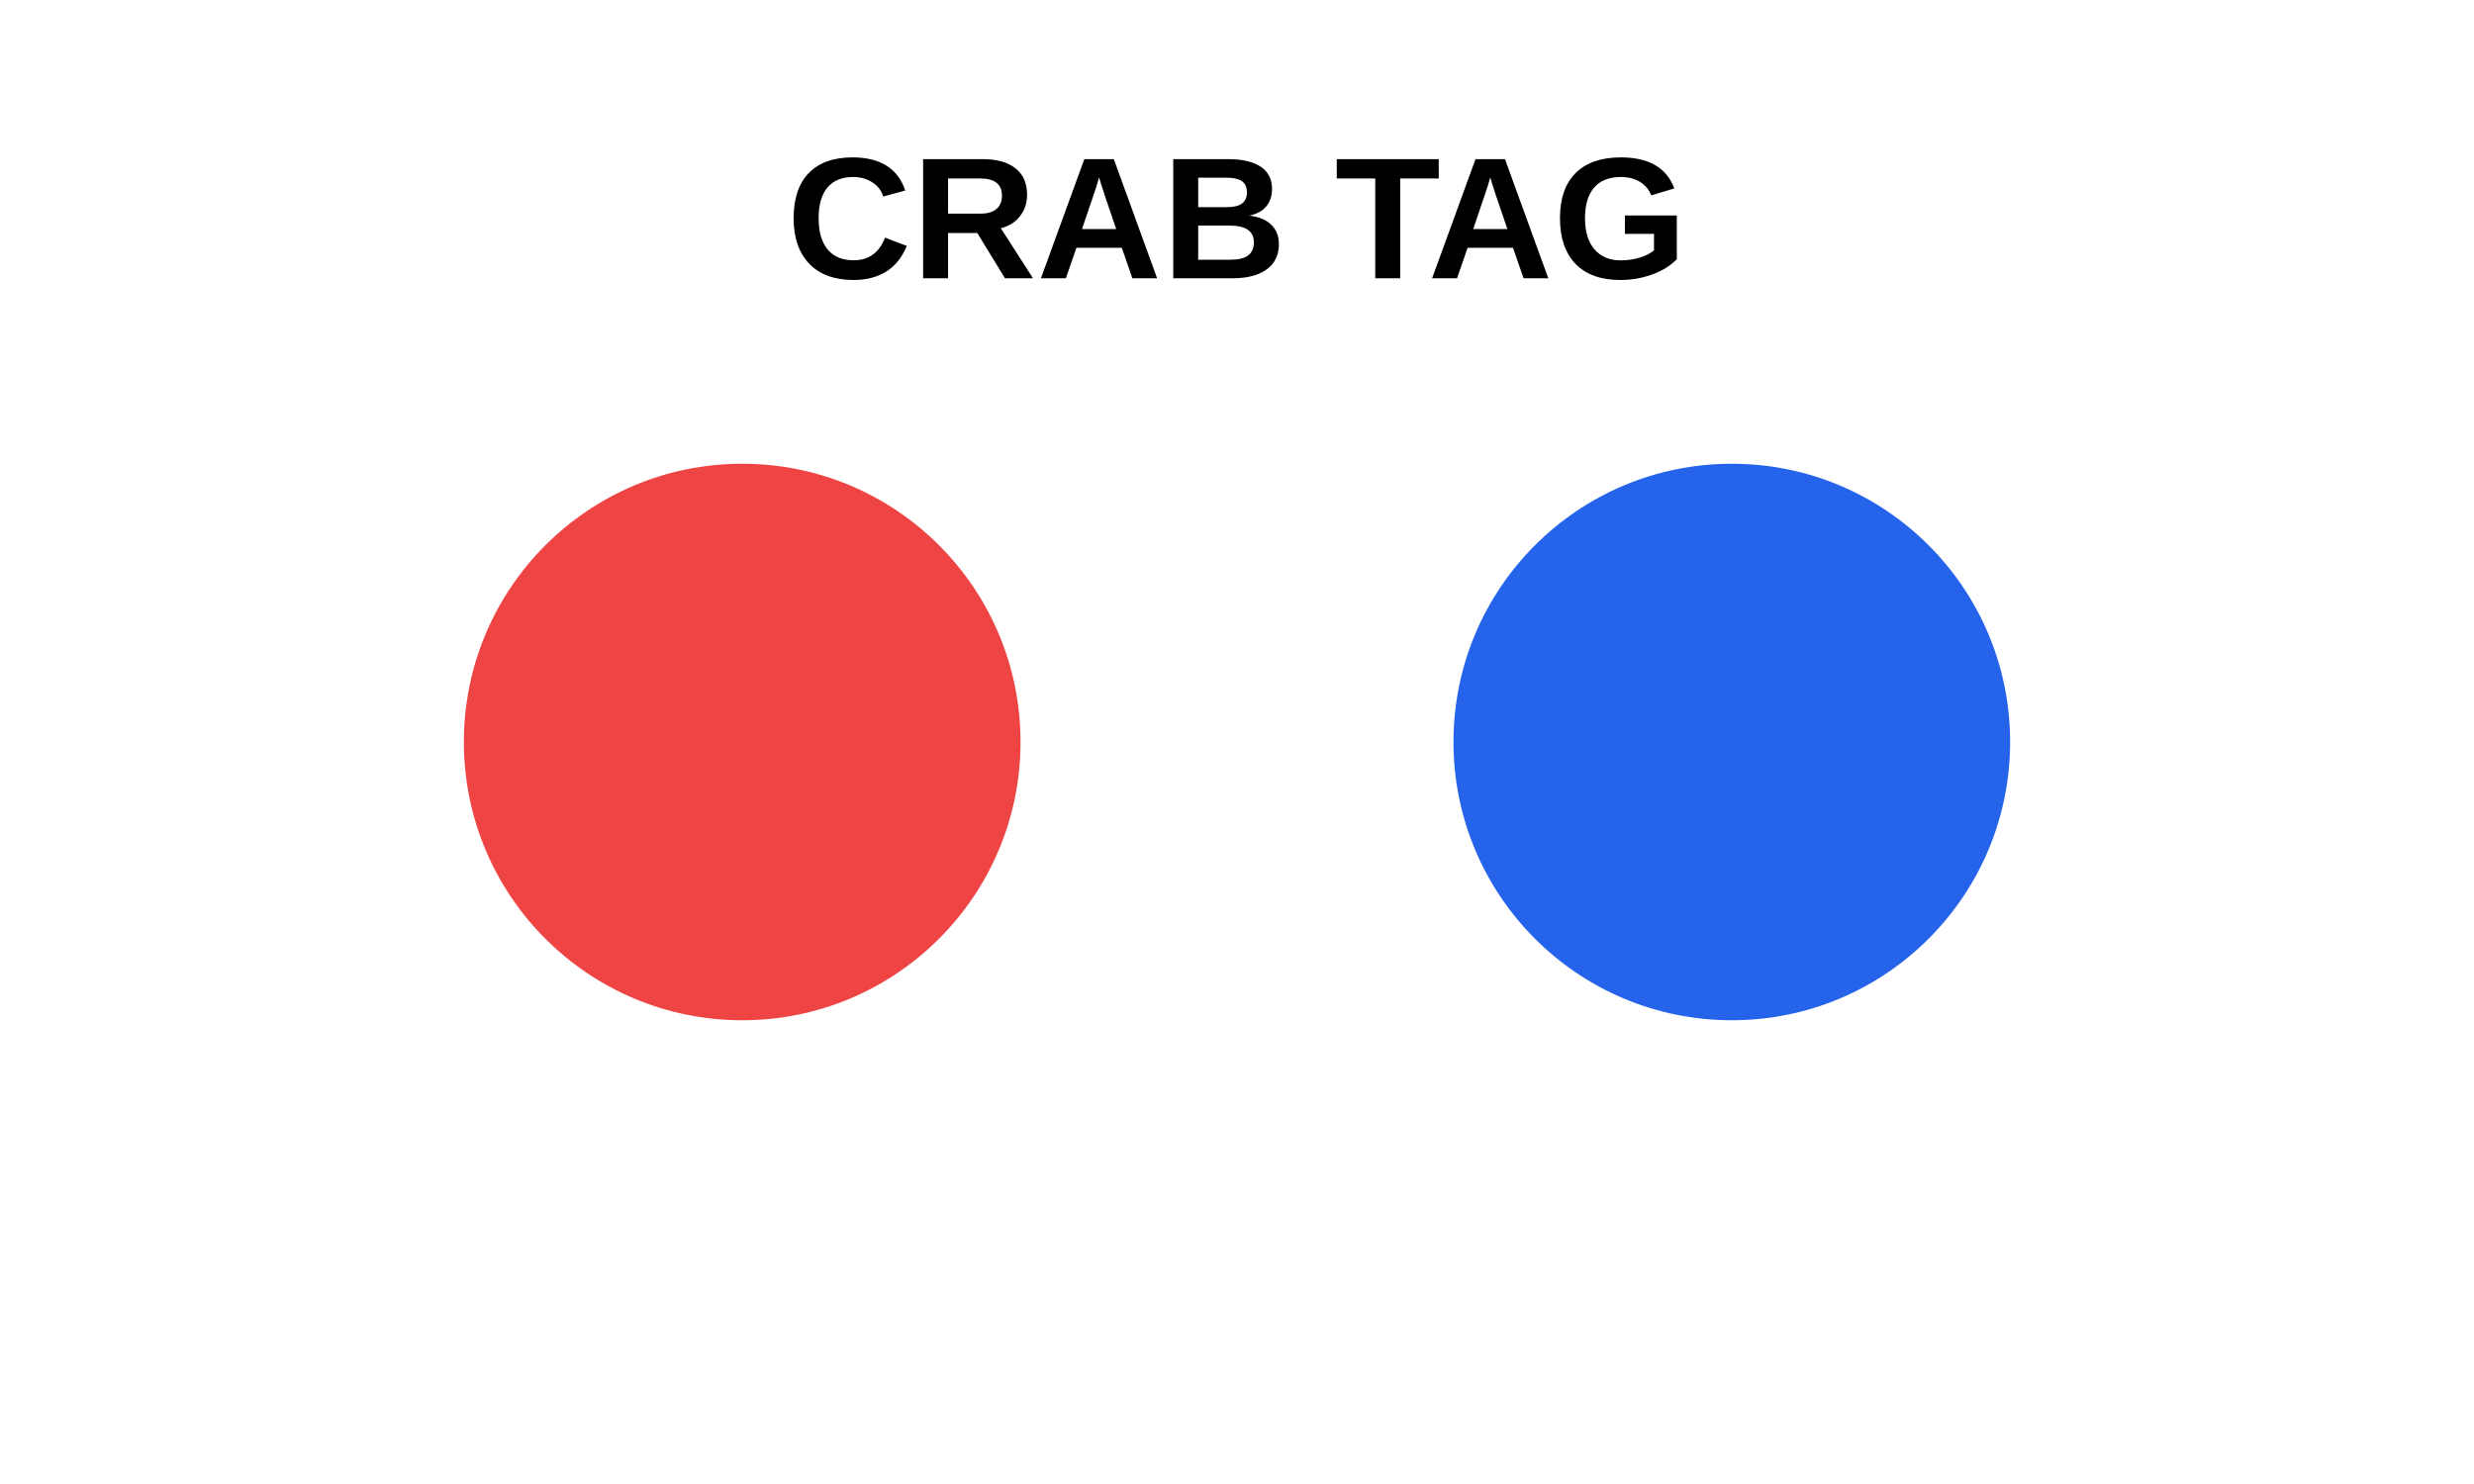
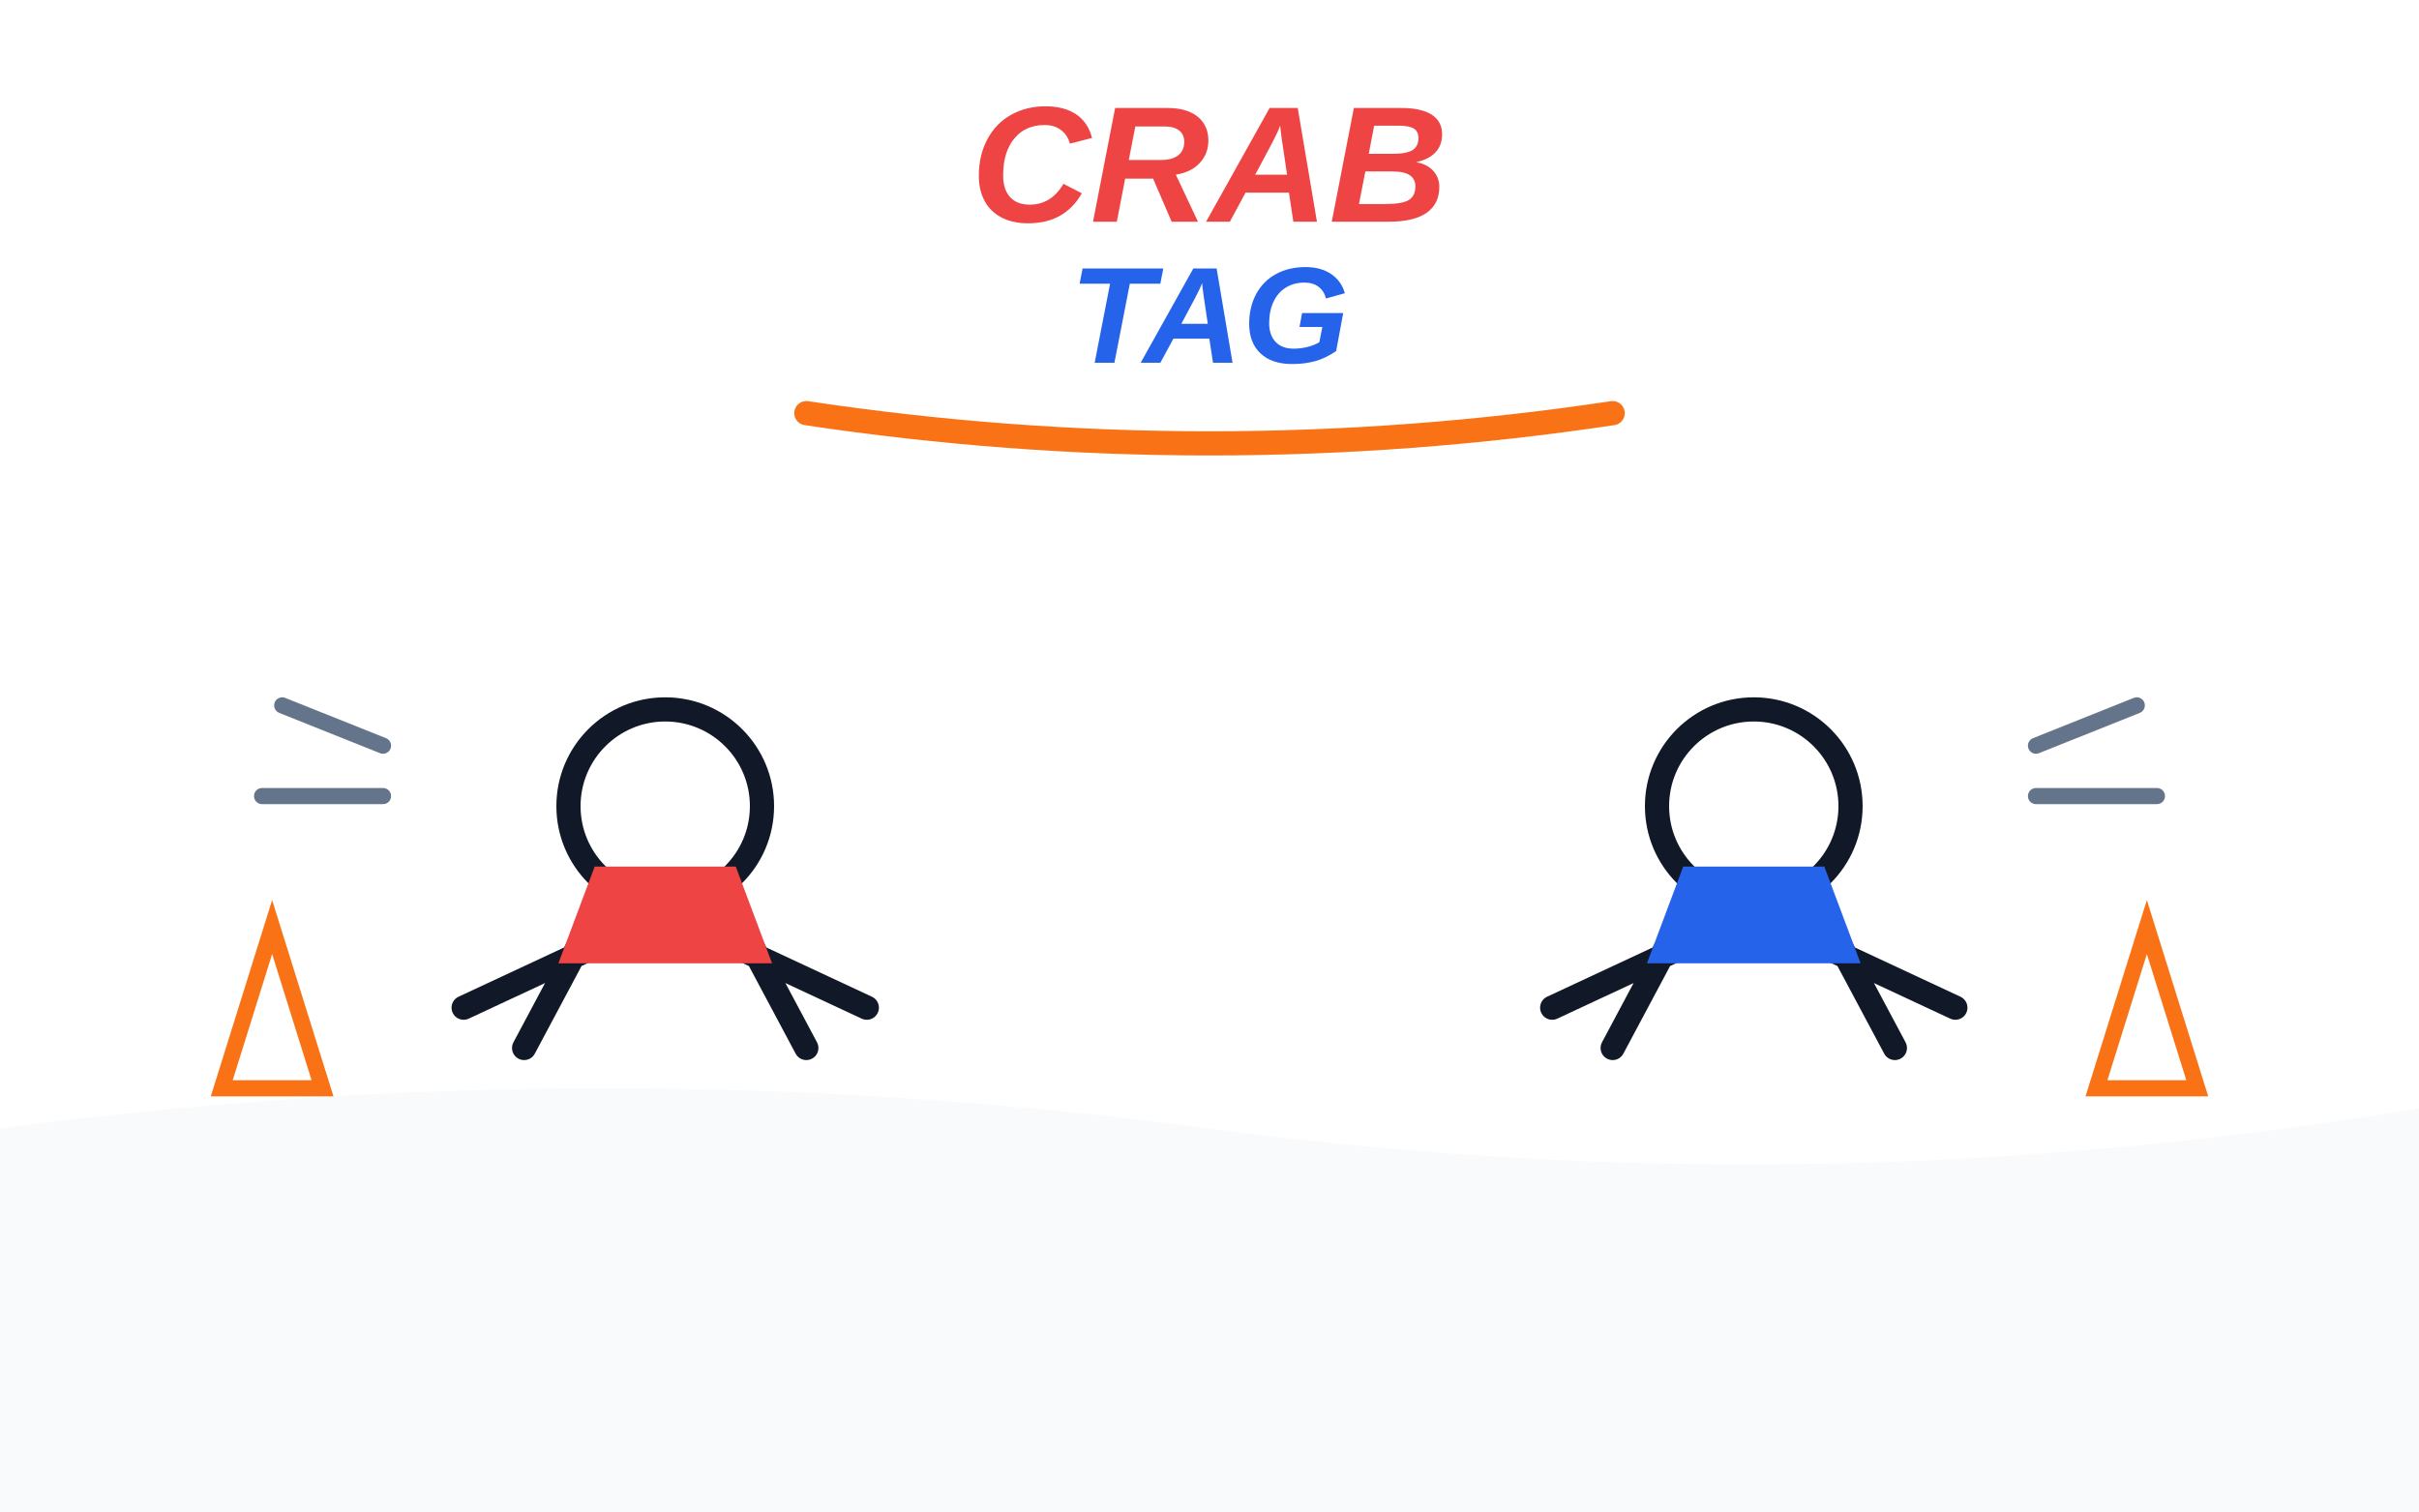
- <svg xmlns="http://www.w3.org/2000/svg" viewBox="0 0 400 240">
-   <rect width="400" height="240" fill="white" />
-   <circle cx="120" cy="120" r="45" fill="#ef4444" />
-   <circle cx="280" cy="120" r="45" fill="#2563eb" />
-   <text x="200" y="45" text-anchor="middle" font-family="Arial" font-size="28" font-weight="bold">CRAB TAG</text>
+ <svg xmlns="http://www.w3.org/2000/svg" viewBox="0 0 1200 750">
+   <rect width="1200" height="750" fill="white" />
+   <path d="M0 560 Q300 520 600 560 T1200 550 V750 H0Z" fill="#f8fafc" />
+   <text x="600" y="110" text-anchor="middle" font-family="Arial" font-size="82" font-weight="900" font-style="italic" fill="#ef4444">CRAB</text>
+   <text x="600" y="180" text-anchor="middle" font-family="Arial" font-size="68" font-weight="900" font-style="italic" fill="#2563eb">TAG</text>
+   <path d="M400 205 Q600 235 800 205" fill="none" stroke="#f97316" stroke-width="12" stroke-linecap="round" />
+   <g stroke="#111827" stroke-width="12" stroke-linecap="round" stroke-linejoin="round" fill="none">
+     <circle cx="330" cy="400" r="48" fill="white" />
+     <path d="M300 445L260 520M360 445L400 520M305 465L230 500M355 465L430 500" />
+     <circle cx="870" cy="400" r="48" fill="white" />
+     <path d="M840 445L800 520M900 445L940 520M845 465L770 500M895 465L970 500" />
+   </g>
+   <path d="M295 430h70l18 48h-106z" fill="#ef4444" />
+   <path d="M835 430h70l18 48h-106z" fill="#2563eb" />
+   <g stroke="#f97316" stroke-width="8" fill="none">
+     <path d="M110 540l25-80 25 80z" />
+     <path d="M1040 540l25-80 25 80z" />
+   </g>
+   <g stroke="#64748b" stroke-width="8" stroke-linecap="round">
+     <path d="M190 370l-50-20M190 395h-60M1010 370l50-20M1010 395h60" />
+   </g>
</svg>
